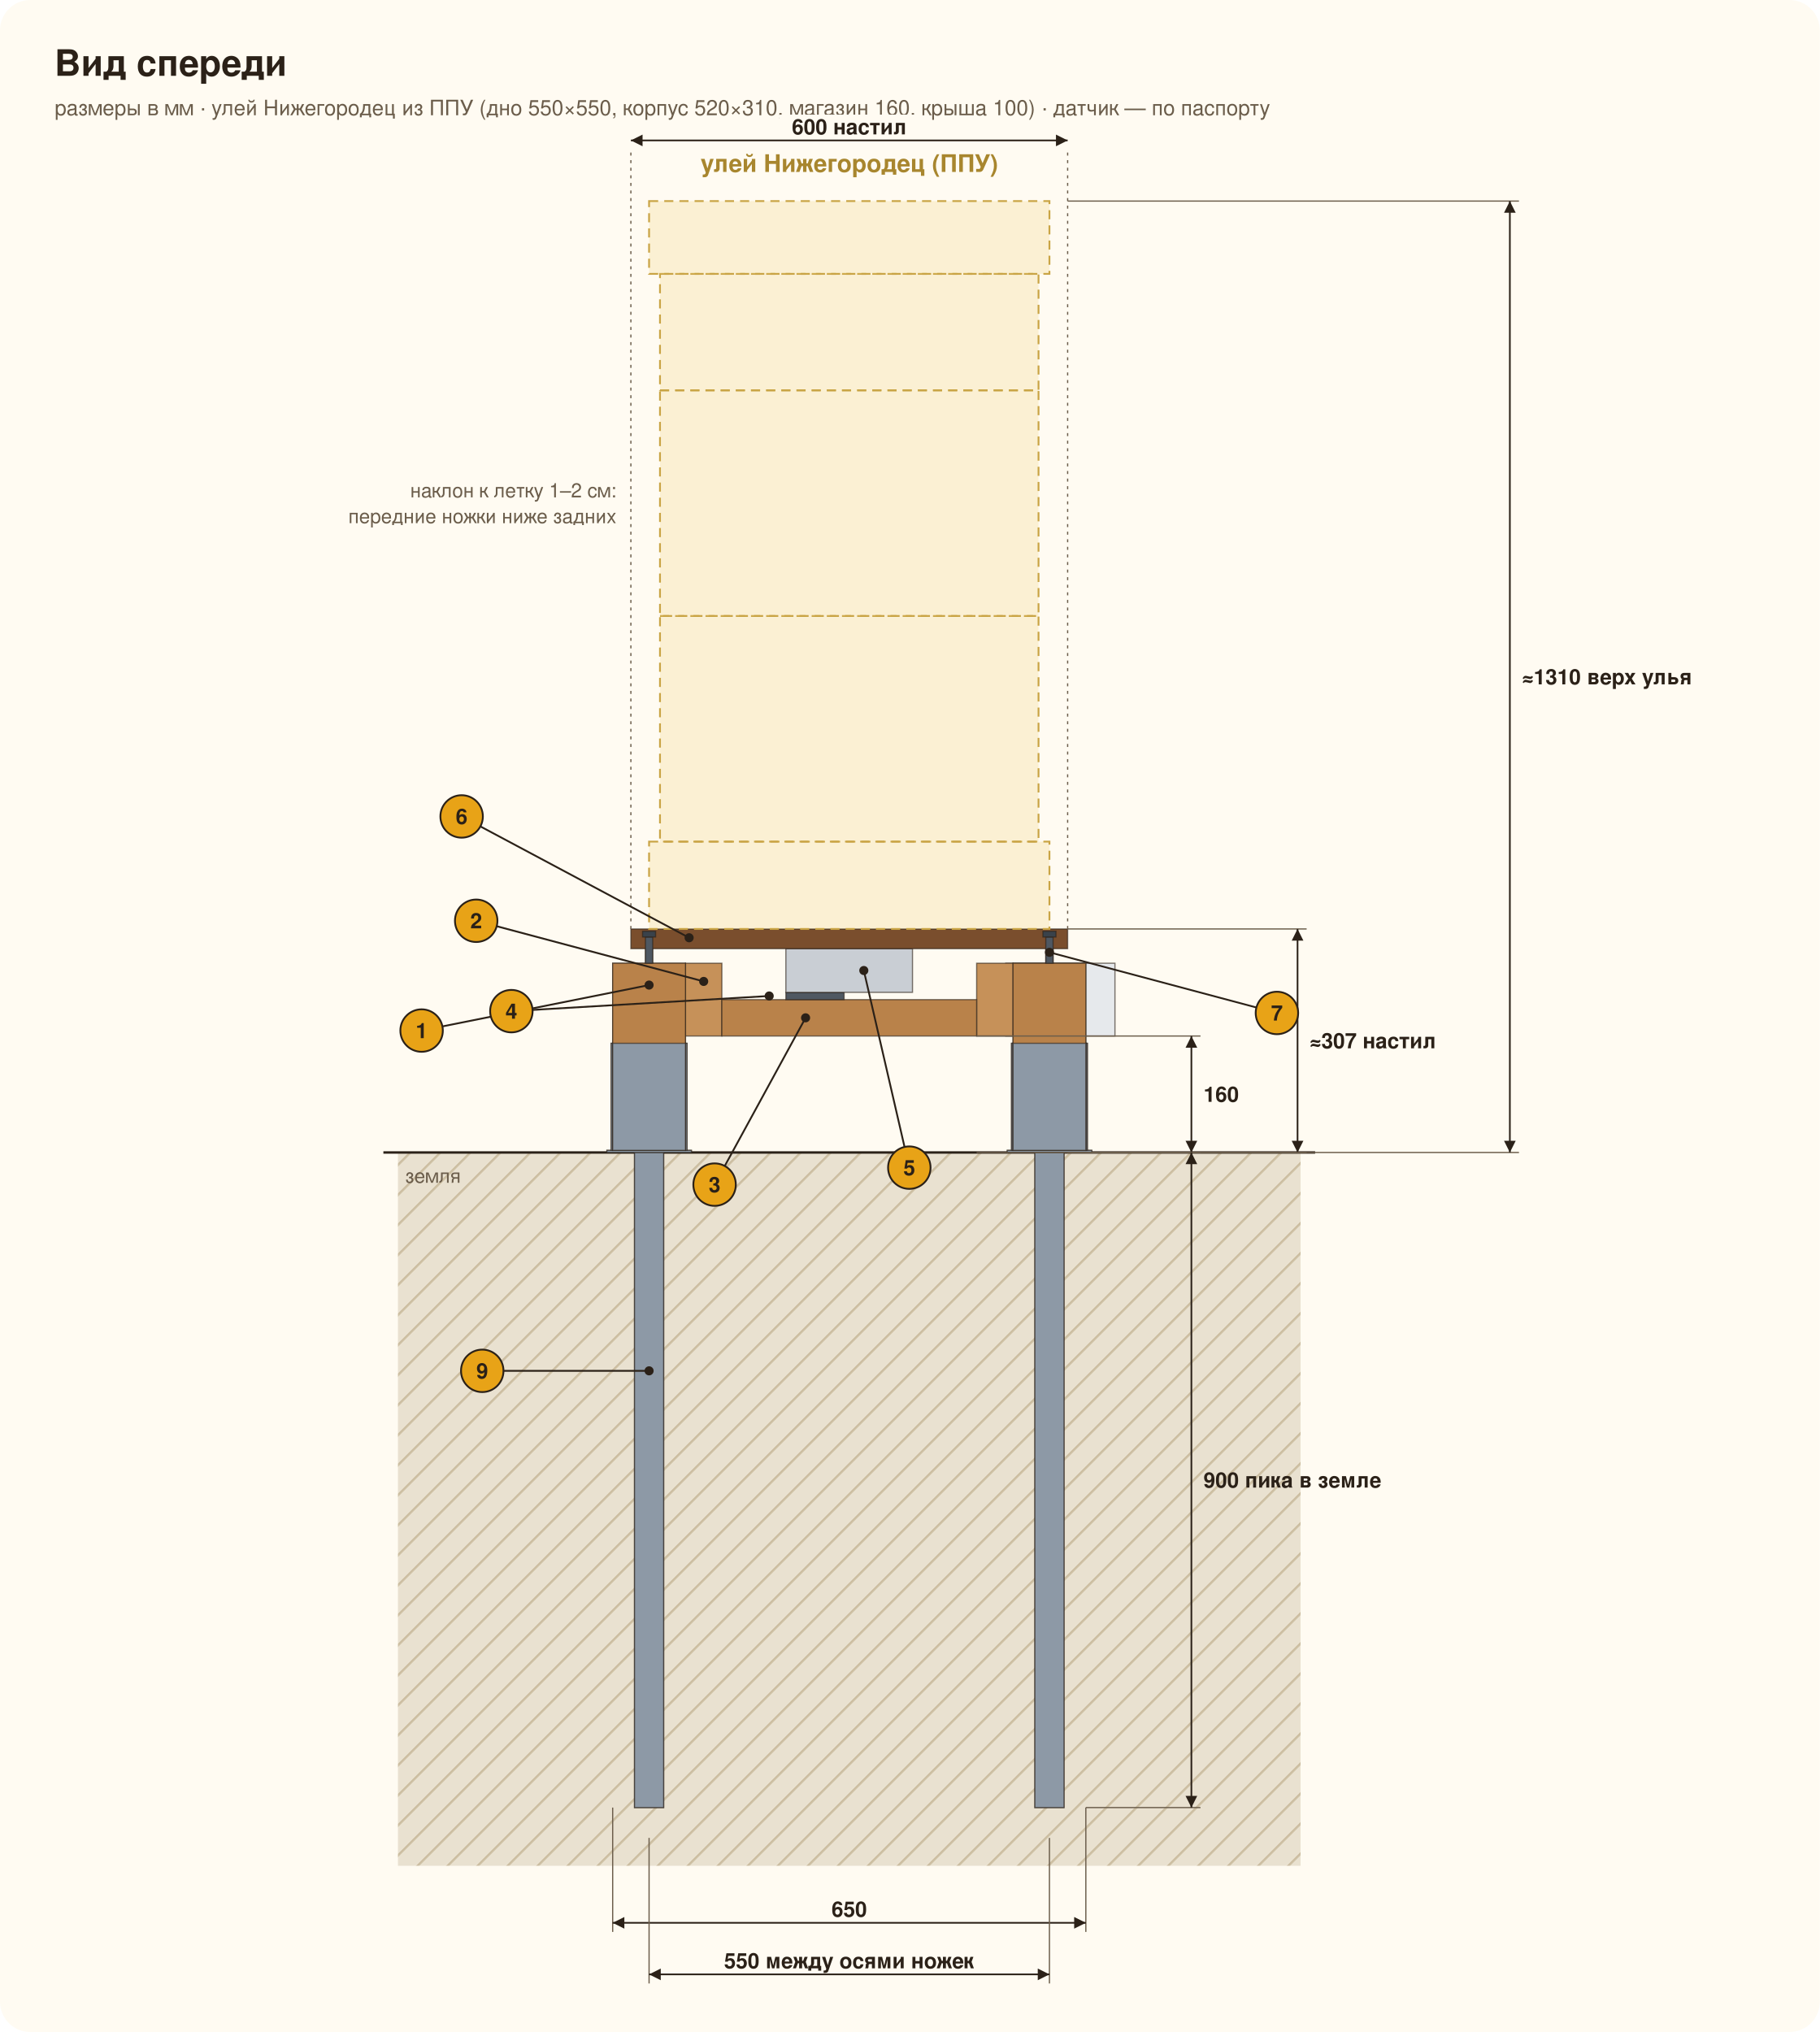
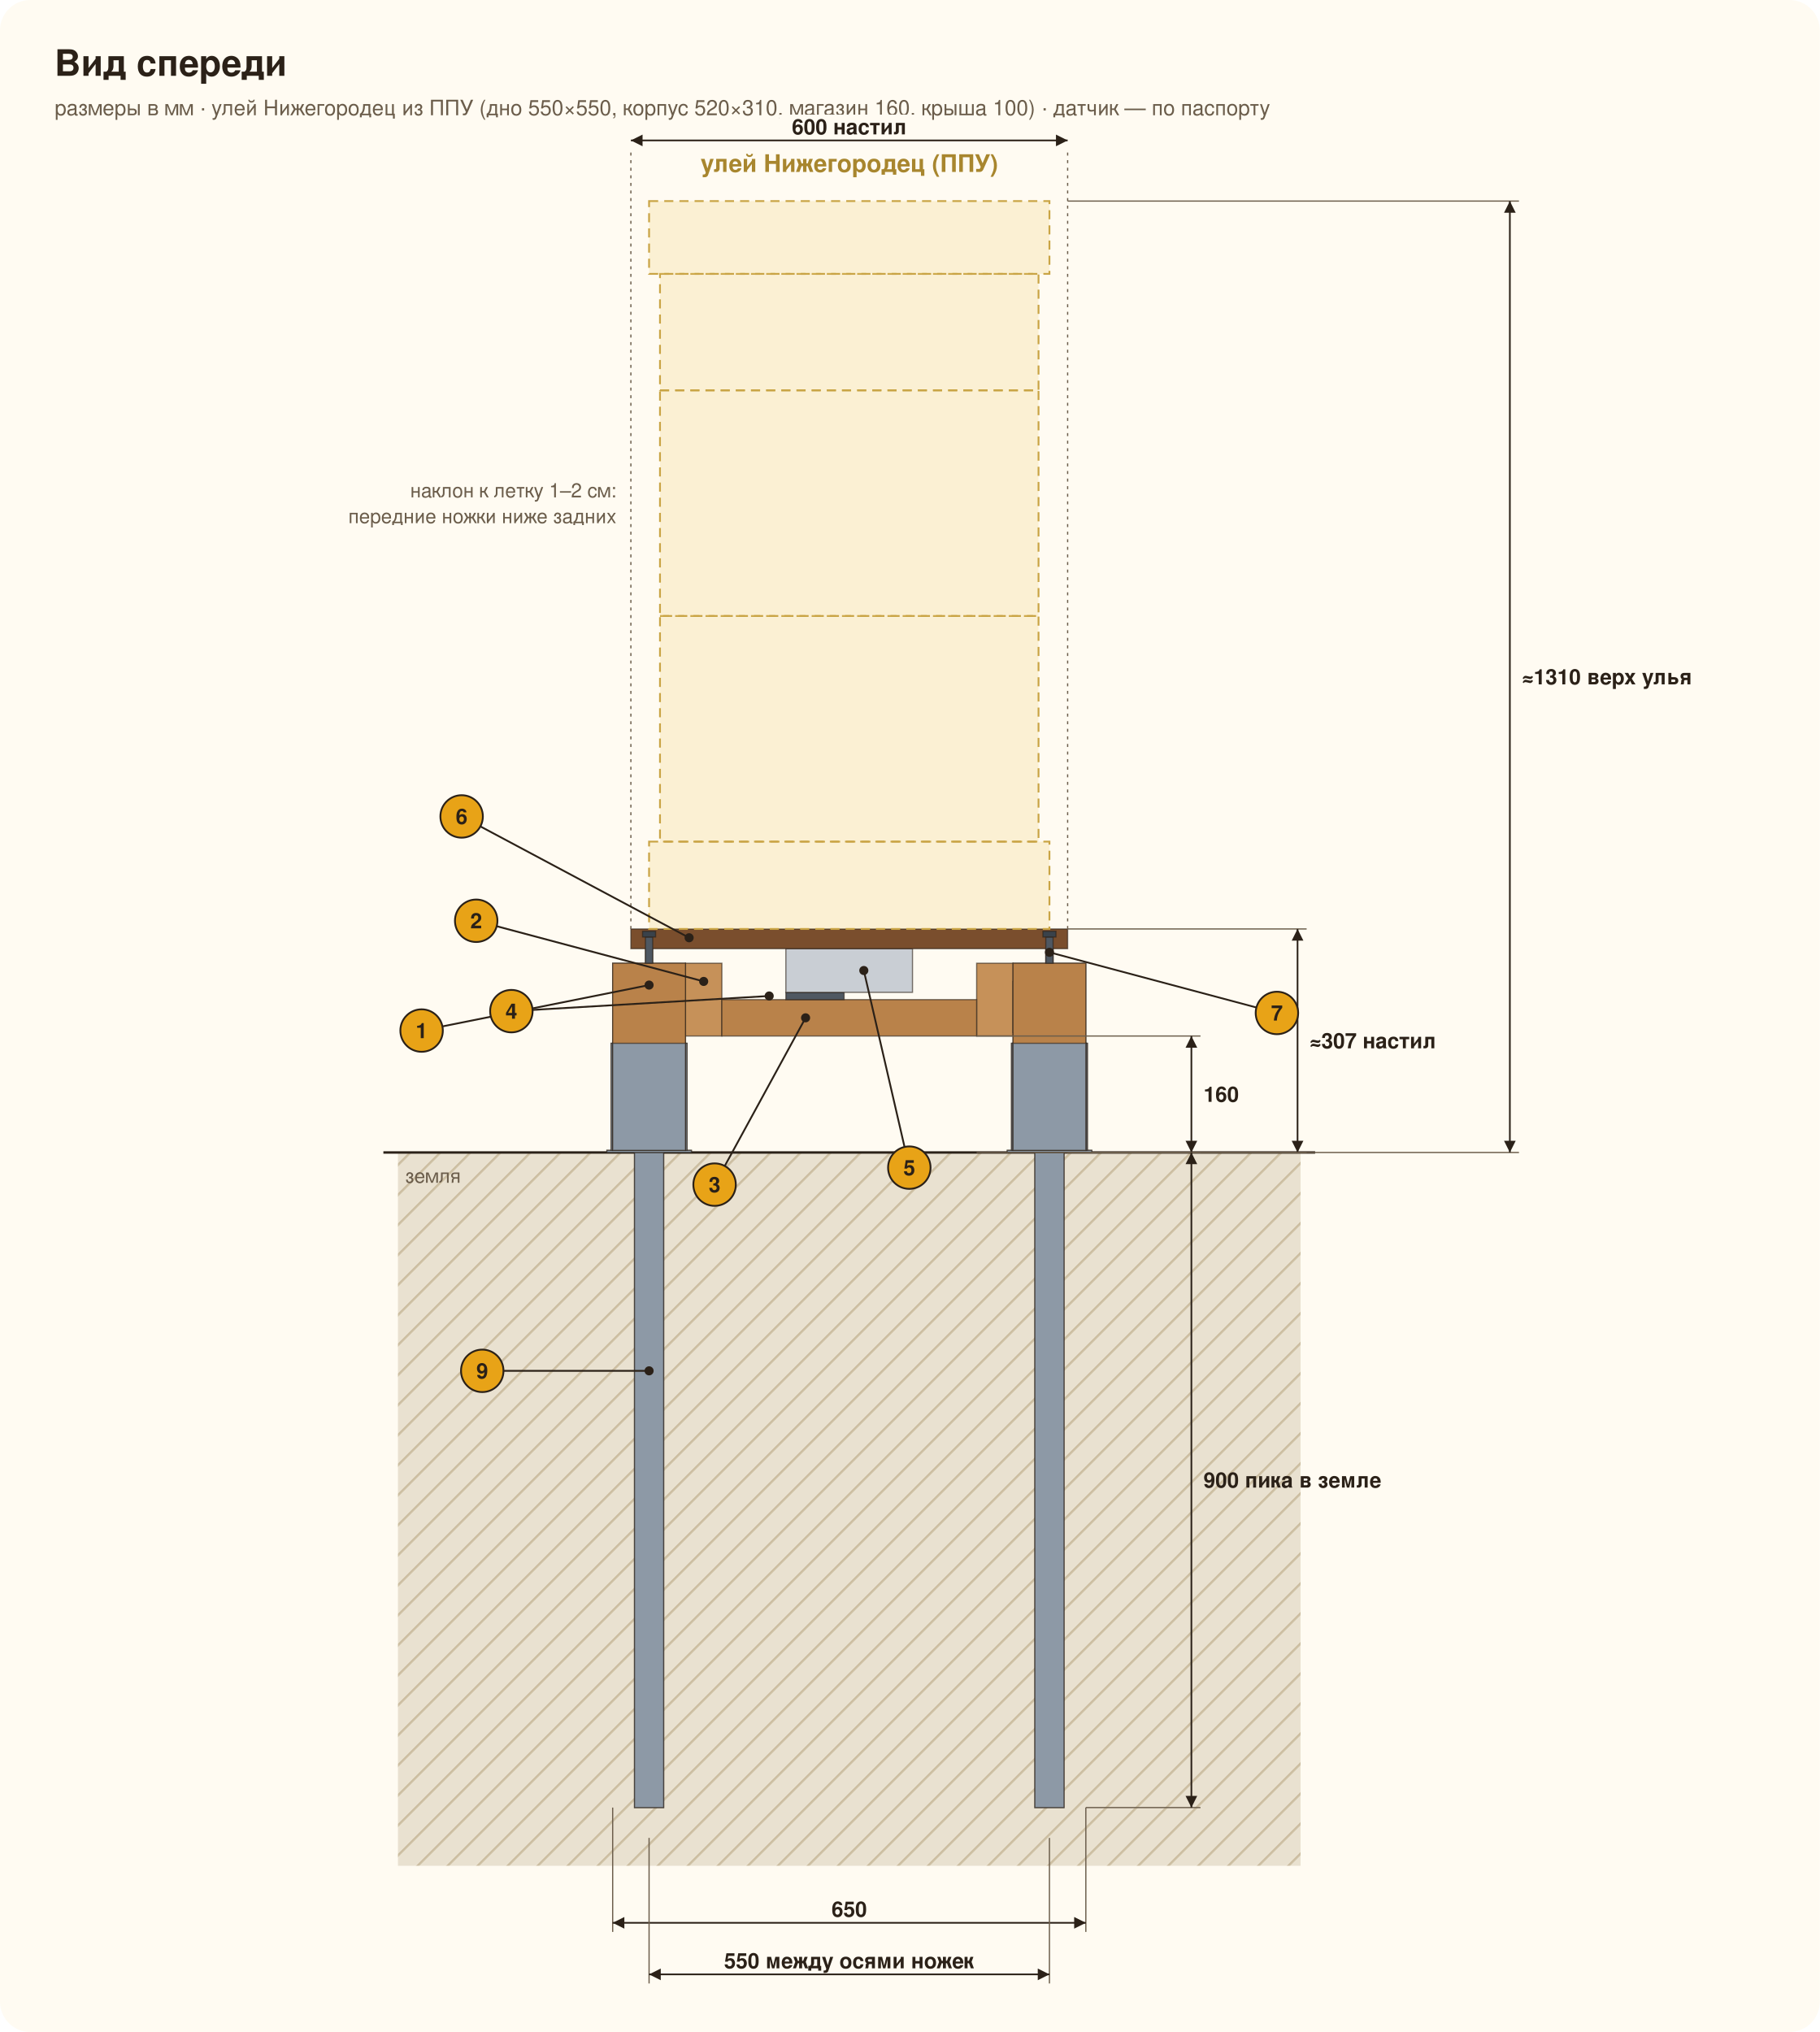
<svg xmlns="http://www.w3.org/2000/svg" viewBox="0 0 1200 1340" width="1200" height="1340" font-family="'Segoe UI', Helvetica, Arial, sans-serif">
  <defs>
    <marker id="a" viewBox="0 0 10 10" refX="10" refY="5" markerWidth="7" markerHeight="7" orient="auto-start-reverse">
      <path d="M0 0 L10 5 L0 10 Z" fill="#2B2118" />
    </marker>
    <pattern id="soil" width="14" height="14" patternUnits="userSpaceOnUse" patternTransform="rotate(45)">
      <rect width="14" height="14" fill="#E9E1D0" />
      <line x1="0" y1="0" x2="0" y2="14" stroke="#CDBFA3" stroke-width="3" />
    </pattern>
  </defs>
  <rect width="1200" height="1340" rx="20" fill="#FFFBF2" />
  <text x="36" y="50" fill="#2B2118" font-size="24" font-weight="700">Вид спереди</text>
  <text x="36" y="76" fill="#6B5D4B" font-size="14">размеры в мм · улей Нижегородец из ППУ (дно 550×550, корпус 520×310, магазин 160, крыша 100) · датчик — по паспорту</text>
  <rect x="262.4" y="760.0" width="595.2" height="470.4" fill="url(#soil)" />
  <line x1="252.8" y1="760.0" x2="867.2" y2="760.0" stroke="#2B2118" stroke-width="1.6" />
  <text x="267.2" y="780.0" fill="#6B5D4B" font-size="13">земля</text>
-   <rect x="663.2" y="635.2" width="72.0" height="48.0" fill="#E6E9EC" stroke="#2B2118" stroke-width="0.8" stroke-opacity="0.6" />
  <rect x="404.0" y="688.0" width="48.0" height="70.6" fill="#8D99A6" stroke="#2B2118" stroke-width="0.8" stroke-opacity="0.6" />
  <rect x="668.0" y="688.0" width="48.0" height="70.6" fill="#8D99A6" stroke="#2B2118" stroke-width="0.8" stroke-opacity="0.6" />
  <rect x="418.4" y="760.0" width="19.2" height="432.0" fill="#8D99A6" stroke="#2B2118" stroke-width="0.8" stroke-opacity="0.6" />
  <rect x="400.2" y="758.6" width="55.7" height="1.4" fill="#8D99A6" stroke="#2B2118" stroke-width="0.8" stroke-opacity="0.6" />
  <rect x="403.0" y="688.0" width="1.0" height="70.6" fill="#8D99A6" stroke="#2B2118" stroke-width="0.8" stroke-opacity="0.6" />
  <rect x="452.0" y="688.0" width="1.0" height="70.6" fill="#8D99A6" stroke="#2B2118" stroke-width="0.8" stroke-opacity="0.6" />
  <rect x="404.0" y="635.2" width="48.0" height="123.4" fill="#B9824A" stroke="#2B2118" stroke-width="0.8" stroke-opacity="0.6" />
  <rect x="682.4" y="760.0" width="19.2" height="432.0" fill="#8D99A6" stroke="#2B2118" stroke-width="0.8" stroke-opacity="0.6" />
  <rect x="664.2" y="758.6" width="55.7" height="1.4" fill="#8D99A6" stroke="#2B2118" stroke-width="0.8" stroke-opacity="0.6" />
  <rect x="667.0" y="688.0" width="1.0" height="70.6" fill="#8D99A6" stroke="#2B2118" stroke-width="0.8" stroke-opacity="0.6" />
  <rect x="716.0" y="688.0" width="1.0" height="70.6" fill="#8D99A6" stroke="#2B2118" stroke-width="0.8" stroke-opacity="0.6" />
  <rect x="668.0" y="635.2" width="48.0" height="123.4" fill="#B9824A" stroke="#2B2118" stroke-width="0.8" stroke-opacity="0.6" />
  <rect x="425.6" y="617.9" width="4.8" height="17.3" fill="#4F5862" stroke="#2B2118" stroke-width="0.8" stroke-opacity="0.6" />
  <rect x="423.7" y="614.1" width="8.6" height="3.8" fill="#3A424A" stroke="#2B2118" stroke-width="0.8" stroke-opacity="0.6" />
  <rect x="689.6" y="617.9" width="4.8" height="17.3" fill="#4F5862" stroke="#2B2118" stroke-width="0.8" stroke-opacity="0.6" />
  <rect x="687.7" y="614.1" width="8.6" height="3.8" fill="#3A424A" stroke="#2B2118" stroke-width="0.8" stroke-opacity="0.6" />
  <rect x="404.0" y="688.0" width="48.0" height="70.6" fill="#8D99A6" stroke="#2B2118" stroke-width="0.8" stroke-opacity="0.6" />
  <rect x="668.0" y="688.0" width="48.0" height="70.6" fill="#8D99A6" stroke="#2B2118" stroke-width="0.8" stroke-opacity="0.6" />
  <rect x="452.0" y="635.2" width="24.0" height="48.0" fill="#C69159" stroke="#2B2118" stroke-width="0.8" stroke-opacity="0.6" />
  <rect x="644.0" y="635.2" width="24.0" height="48.0" fill="#C69159" stroke="#2B2118" stroke-width="0.8" stroke-opacity="0.6" />
  <rect x="476.0" y="659.2" width="168.0" height="24.0" fill="#B9824A" stroke="#2B2118" stroke-width="0.8" stroke-opacity="0.6" />
  <rect x="518.2" y="654.4" width="38.4" height="4.8" fill="#4F5862" stroke="#2B2118" stroke-width="0.8" stroke-opacity="0.6" />
  <rect x="518.2" y="625.6" width="83.5" height="28.8" fill="#C9CED4" stroke="#2B2118" stroke-width="0.8" stroke-opacity="0.6" />
  <rect x="416.0" y="612.6" width="288.0" height="13.0" fill="#7A4E2D" stroke="#2B2118" stroke-width="0.8" stroke-opacity="0.6" />
+   <rect x="668.0" y="647.2" width="33.6" height="33.6" fill="#E6E9EC" stroke="#2B2118" stroke-width="0.8" stroke-opacity="0.6" />
  <rect x="404.0" y="688.0" width="48.0" height="70.6" fill="#8D99A6" stroke="#2B2118" stroke-width="0.8" stroke-opacity="0.6" />
  <rect x="668.0" y="688.0" width="48.0" height="70.6" fill="#8D99A6" stroke="#2B2118" stroke-width="0.8" stroke-opacity="0.6" />
  <rect x="418.4" y="760.0" width="19.2" height="432.0" fill="#8D99A6" stroke="#2B2118" stroke-width="0.8" stroke-opacity="0.6" />
  <rect x="400.2" y="758.6" width="55.7" height="1.4" fill="#8D99A6" stroke="#2B2118" stroke-width="0.8" stroke-opacity="0.6" />
  <rect x="403.0" y="688.0" width="1.0" height="70.6" fill="#8D99A6" stroke="#2B2118" stroke-width="0.8" stroke-opacity="0.6" />
  <rect x="452.0" y="688.0" width="1.0" height="70.6" fill="#8D99A6" stroke="#2B2118" stroke-width="0.8" stroke-opacity="0.6" />
  <rect x="404.0" y="635.2" width="48.0" height="123.4" fill="#B9824A" stroke="#2B2118" stroke-width="0.8" stroke-opacity="0.6" />
  <rect x="682.4" y="760.0" width="19.2" height="432.0" fill="#8D99A6" stroke="#2B2118" stroke-width="0.8" stroke-opacity="0.6" />
  <rect x="664.2" y="758.6" width="55.7" height="1.4" fill="#8D99A6" stroke="#2B2118" stroke-width="0.8" stroke-opacity="0.6" />
  <rect x="667.0" y="688.0" width="1.0" height="70.6" fill="#8D99A6" stroke="#2B2118" stroke-width="0.8" stroke-opacity="0.6" />
  <rect x="716.0" y="688.0" width="1.0" height="70.6" fill="#8D99A6" stroke="#2B2118" stroke-width="0.8" stroke-opacity="0.6" />
  <rect x="668.0" y="635.2" width="48.0" height="123.4" fill="#B9824A" stroke="#2B2118" stroke-width="0.8" stroke-opacity="0.6" />
  <rect x="425.6" y="617.9" width="4.8" height="17.3" fill="#4F5862" stroke="#2B2118" stroke-width="0.8" stroke-opacity="0.6" />
  <rect x="423.7" y="614.1" width="8.6" height="3.8" fill="#3A424A" stroke="#2B2118" stroke-width="0.8" stroke-opacity="0.6" />
  <rect x="689.6" y="617.9" width="4.8" height="17.3" fill="#4F5862" stroke="#2B2118" stroke-width="0.8" stroke-opacity="0.6" />
  <rect x="687.7" y="614.1" width="8.6" height="3.8" fill="#3A424A" stroke="#2B2118" stroke-width="0.8" stroke-opacity="0.6" />
  <rect x="404.0" y="688.0" width="48.0" height="70.6" fill="#8D99A6" stroke="#2B2118" stroke-width="0.8" stroke-opacity="0.6" />
  <rect x="668.0" y="688.0" width="48.0" height="70.6" fill="#8D99A6" stroke="#2B2118" stroke-width="0.8" stroke-opacity="0.6" />
  <rect x="428.0" y="555.0" width="264.0" height="57.6" fill="#F2D27A" fill-opacity="0.25" stroke="#C9A445" stroke-width="1.2" stroke-dasharray="6 4" />
  <rect x="435.2" y="406.2" width="249.6" height="148.8" fill="#F2D27A" fill-opacity="0.25" stroke="#C9A445" stroke-width="1.2" stroke-dasharray="6 4" />
  <rect x="435.2" y="257.4" width="249.6" height="148.8" fill="#F2D27A" fill-opacity="0.25" stroke="#C9A445" stroke-width="1.2" stroke-dasharray="6 4" />
  <rect x="435.2" y="180.6" width="249.6" height="76.8" fill="#F2D27A" fill-opacity="0.25" stroke="#C9A445" stroke-width="1.2" stroke-dasharray="6 4" />
  <rect x="428.0" y="132.6" width="264.0" height="48.0" fill="#F2D27A" fill-opacity="0.25" stroke="#C9A445" stroke-width="1.2" stroke-dasharray="6 4" />
  <text x="560.0" y="113.4" fill="#A8862E" font-size="16" font-weight="700" text-anchor="middle">улей Нижегородец (ППУ)</text>
  <line x1="416.0" y1="612.6" x2="416.0" y2="98.6" stroke="#6B5D4B" stroke-width="0.8" stroke-dasharray="2 3" />
  <line x1="704.0" y1="612.6" x2="704.0" y2="98.6" stroke="#6B5D4B" stroke-width="0.8" stroke-dasharray="2 3" />
  <line x1="416.0" y1="92.6" x2="704.0" y2="92.6" stroke="#2B2118" stroke-width="1.1" marker-start="url(#a)" marker-end="url(#a)" />
  <rect x="514.0" y="75.6" width="92.0" height="16" fill="#FFFBF2" />
  <text x="560.0" y="88.6" fill="#2B2118" font-size="14" font-weight="600" text-anchor="middle">600 настил</text>
  <line x1="404.0" y1="1192.0" x2="404.0" y2="1274.0" stroke="#6B5D4B" stroke-width="0.8" />
  <line x1="716.0" y1="1192.0" x2="716.0" y2="1274.0" stroke="#6B5D4B" stroke-width="0.8" />
  <line x1="404.0" y1="1268.0" x2="716.0" y2="1268.0" stroke="#2B2118" stroke-width="1.1" marker-start="url(#a)" marker-end="url(#a)" />
  <rect x="542.0" y="1251.0" width="36.0" height="16" fill="#FFFBF2" />
  <text x="560.0" y="1264.0" fill="#2B2118" font-size="14" font-weight="600" text-anchor="middle">650</text>
  <line x1="428.0" y1="1212.0" x2="428.0" y2="1308.0" stroke="#6B5D4B" stroke-width="0.8" />
  <line x1="692.0" y1="1212.0" x2="692.0" y2="1308.0" stroke="#6B5D4B" stroke-width="0.8" />
  <line x1="428.0" y1="1302.0" x2="692.0" y2="1302.0" stroke="#2B2118" stroke-width="1.1" marker-start="url(#a)" marker-end="url(#a)" />
  <rect x="470.0" y="1285.0" width="180.0" height="16" fill="#FFFBF2" />
  <text x="560.0" y="1298.0" fill="#2B2118" font-size="14" font-weight="600" text-anchor="middle">550 между осями ножек</text>
  <line x1="644.0" y1="760.0" x2="791.6" y2="760.0" stroke="#6B5D4B" stroke-width="0.8" />
  <line x1="644.0" y1="683.2" x2="791.6" y2="683.2" stroke="#6B5D4B" stroke-width="0.8" />
  <line x1="785.6" y1="760.0" x2="785.6" y2="683.2" stroke="#2B2118" stroke-width="1.1" marker-start="url(#a)" marker-end="url(#a)" />
  <text x="793.6" y="726.6" fill="#2B2118" font-size="14" font-weight="600" text-anchor="start">160</text>
  <line x1="704.0" y1="760.0" x2="861.6" y2="760.0" stroke="#6B5D4B" stroke-width="0.8" />
  <line x1="704.0" y1="612.6" x2="861.6" y2="612.6" stroke="#6B5D4B" stroke-width="0.8" />
  <line x1="855.6" y1="760.0" x2="855.6" y2="612.6" stroke="#2B2118" stroke-width="1.1" marker-start="url(#a)" marker-end="url(#a)" />
  <text x="863.6" y="691.3" fill="#2B2118" font-size="14" font-weight="600" text-anchor="start">≈307 настил</text>
  <line x1="704.0" y1="760.0" x2="1001.6" y2="760.0" stroke="#6B5D4B" stroke-width="0.8" />
  <line x1="704.0" y1="132.6" x2="1001.6" y2="132.6" stroke="#6B5D4B" stroke-width="0.8" />
  <line x1="995.6" y1="760.0" x2="995.6" y2="132.6" stroke="#2B2118" stroke-width="1.1" marker-start="url(#a)" marker-end="url(#a)" />
  <text x="1003.6" y="451.3" fill="#2B2118" font-size="14" font-weight="600" text-anchor="start">≈1310 верх улья</text>
  <line x1="716.0" y1="1192.0" x2="791.6" y2="1192.0" stroke="#6B5D4B" stroke-width="0.8" />
  <line x1="716.0" y1="760.0" x2="791.6" y2="760.0" stroke="#6B5D4B" stroke-width="0.8" />
  <line x1="785.6" y1="1192.0" x2="785.6" y2="760.0" stroke="#2B2118" stroke-width="1.1" marker-start="url(#a)" marker-end="url(#a)" />
  <text x="793.6" y="981.0" fill="#2B2118" font-size="14" font-weight="600" text-anchor="start">900 пика в земле</text>
  <line x1="428.0" y1="904.0" x2="318.0" y2="904.0" stroke="#2B2118" stroke-width="1.2" />
  <circle cx="428.0" cy="904.0" r="3" fill="#2B2118" />
  <circle cx="318.0" cy="904.0" r="14" fill="#E8A317" stroke="#2B2118" stroke-width="1.2" />
  <text x="318.0" y="909.0" fill="#2B2118" font-size="14" font-weight="700" text-anchor="middle">9</text>
  <line x1="428.0" y1="649.6" x2="278.0" y2="679.6" stroke="#2B2118" stroke-width="1.2" />
  <circle cx="428.0" cy="649.6" r="3" fill="#2B2118" />
  <circle cx="278.0" cy="679.6" r="14" fill="#E8A317" stroke="#2B2118" stroke-width="1.2" />
  <text x="278.0" y="684.6" fill="#2B2118" font-size="14" font-weight="700" text-anchor="middle">1</text>
  <line x1="464.0" y1="647.2" x2="314.0" y2="607.2" stroke="#2B2118" stroke-width="1.2" />
  <circle cx="464.0" cy="647.2" r="3" fill="#2B2118" />
  <circle cx="314.0" cy="607.2" r="14" fill="#E8A317" stroke="#2B2118" stroke-width="1.2" />
  <text x="314.0" y="612.2" fill="#2B2118" font-size="14" font-weight="700" text-anchor="middle">2</text>
  <line x1="531.2" y1="671.2" x2="471.2" y2="781.2" stroke="#2B2118" stroke-width="1.2" />
  <circle cx="531.2" cy="671.2" r="3" fill="#2B2118" />
  <circle cx="471.2" cy="781.2" r="14" fill="#E8A317" stroke="#2B2118" stroke-width="1.2" />
  <text x="471.2" y="786.2" fill="#2B2118" font-size="14" font-weight="700" text-anchor="middle">3</text>
  <line x1="507.2" y1="656.8" x2="337.2" y2="666.8" stroke="#2B2118" stroke-width="1.2" />
  <circle cx="507.2" cy="656.8" r="3" fill="#2B2118" />
  <circle cx="337.2" cy="666.8" r="14" fill="#E8A317" stroke="#2B2118" stroke-width="1.2" />
  <text x="337.2" y="671.8" fill="#2B2118" font-size="14" font-weight="700" text-anchor="middle">4</text>
  <line x1="569.6" y1="640.0" x2="599.6" y2="770.0" stroke="#2B2118" stroke-width="1.2" />
  <circle cx="569.6" cy="640.0" r="3" fill="#2B2118" />
  <circle cx="599.6" cy="770.0" r="14" fill="#E8A317" stroke="#2B2118" stroke-width="1.2" />
  <text x="599.6" y="775.0" fill="#2B2118" font-size="14" font-weight="700" text-anchor="middle">5</text>
  <line x1="454.4" y1="618.4" x2="304.4" y2="538.4" stroke="#2B2118" stroke-width="1.2" />
  <circle cx="454.4" cy="618.4" r="3" fill="#2B2118" />
  <circle cx="304.4" cy="538.4" r="14" fill="#E8A317" stroke="#2B2118" stroke-width="1.2" />
  <text x="304.4" y="543.4" fill="#2B2118" font-size="14" font-weight="700" text-anchor="middle">6</text>
  <line x1="692.0" y1="628.0" x2="842.0" y2="668.0" stroke="#2B2118" stroke-width="1.2" />
  <circle cx="692.0" cy="628.0" r="3" fill="#2B2118" />
  <circle cx="842.0" cy="668.0" r="14" fill="#E8A317" stroke="#2B2118" stroke-width="1.2" />
  <text x="842.0" y="673.0" fill="#2B2118" font-size="14" font-weight="700" text-anchor="middle">7</text>
  <text x="406.4" y="328.0" fill="#6B5D4B" font-size="13" text-anchor="end">наклон к летку 1–2 см:</text>
  <text x="406.4" y="345.0" fill="#6B5D4B" font-size="13" text-anchor="end">передние ножки ниже задних</text>
</svg>
